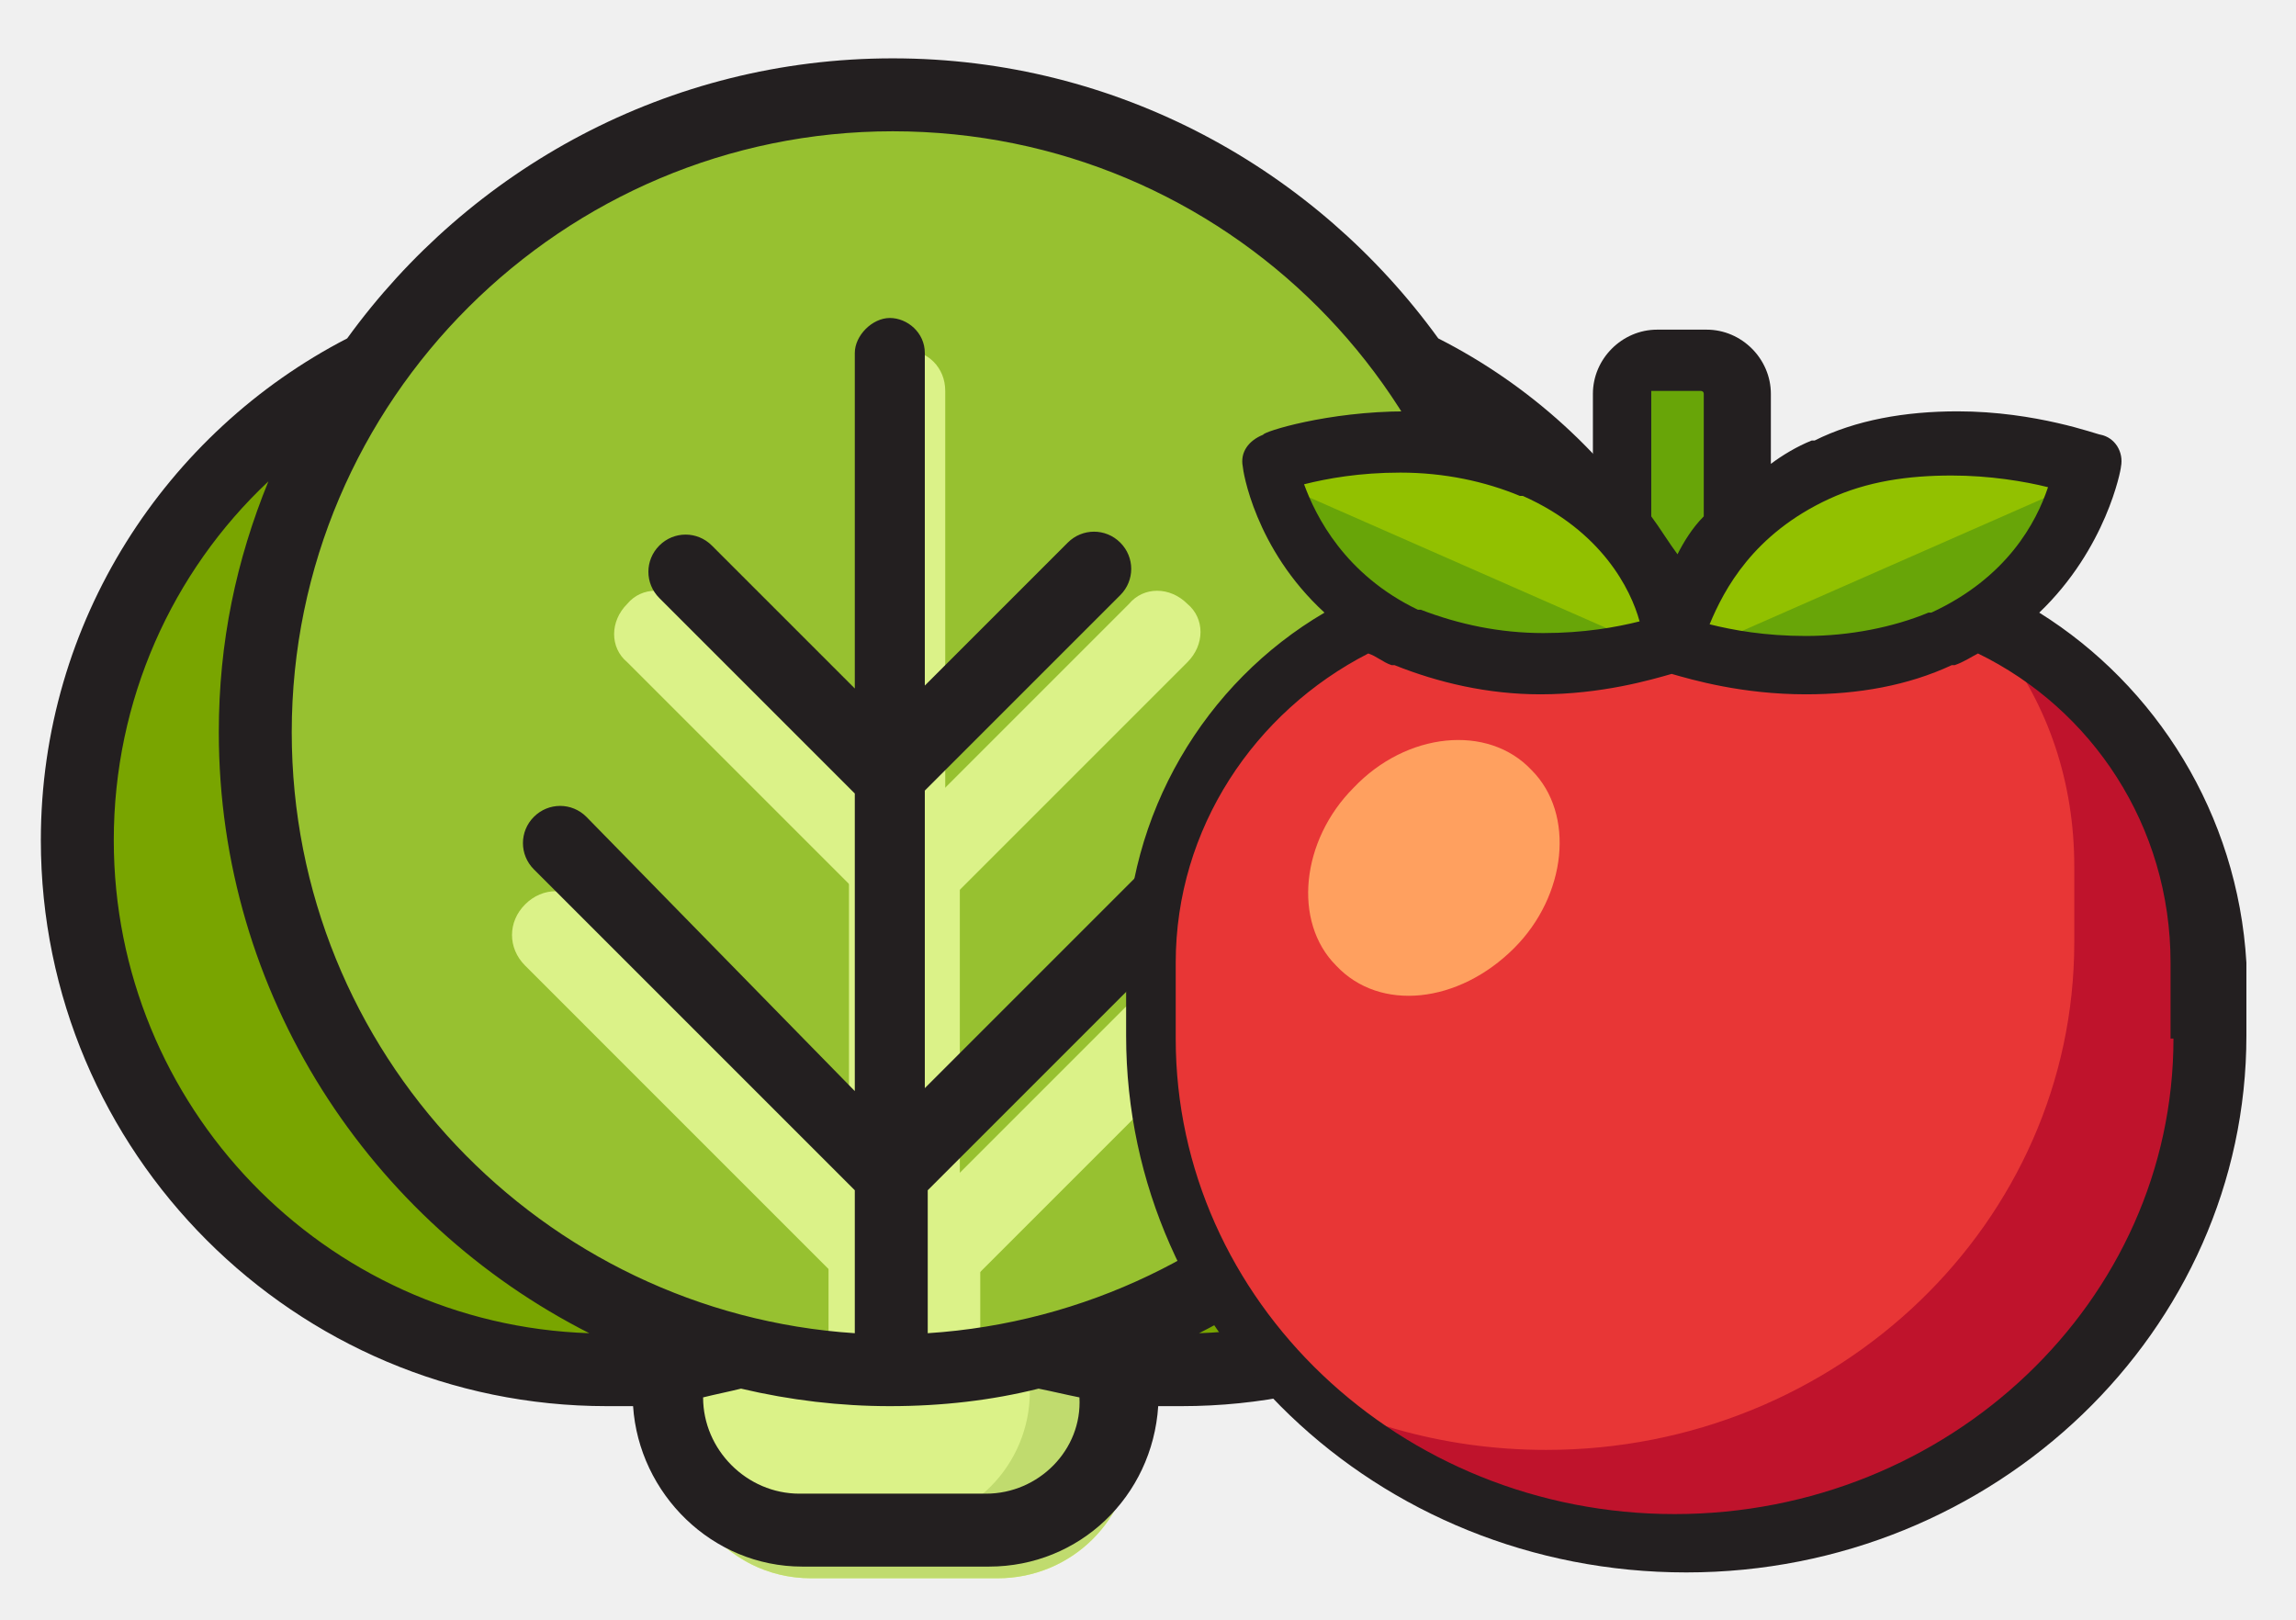
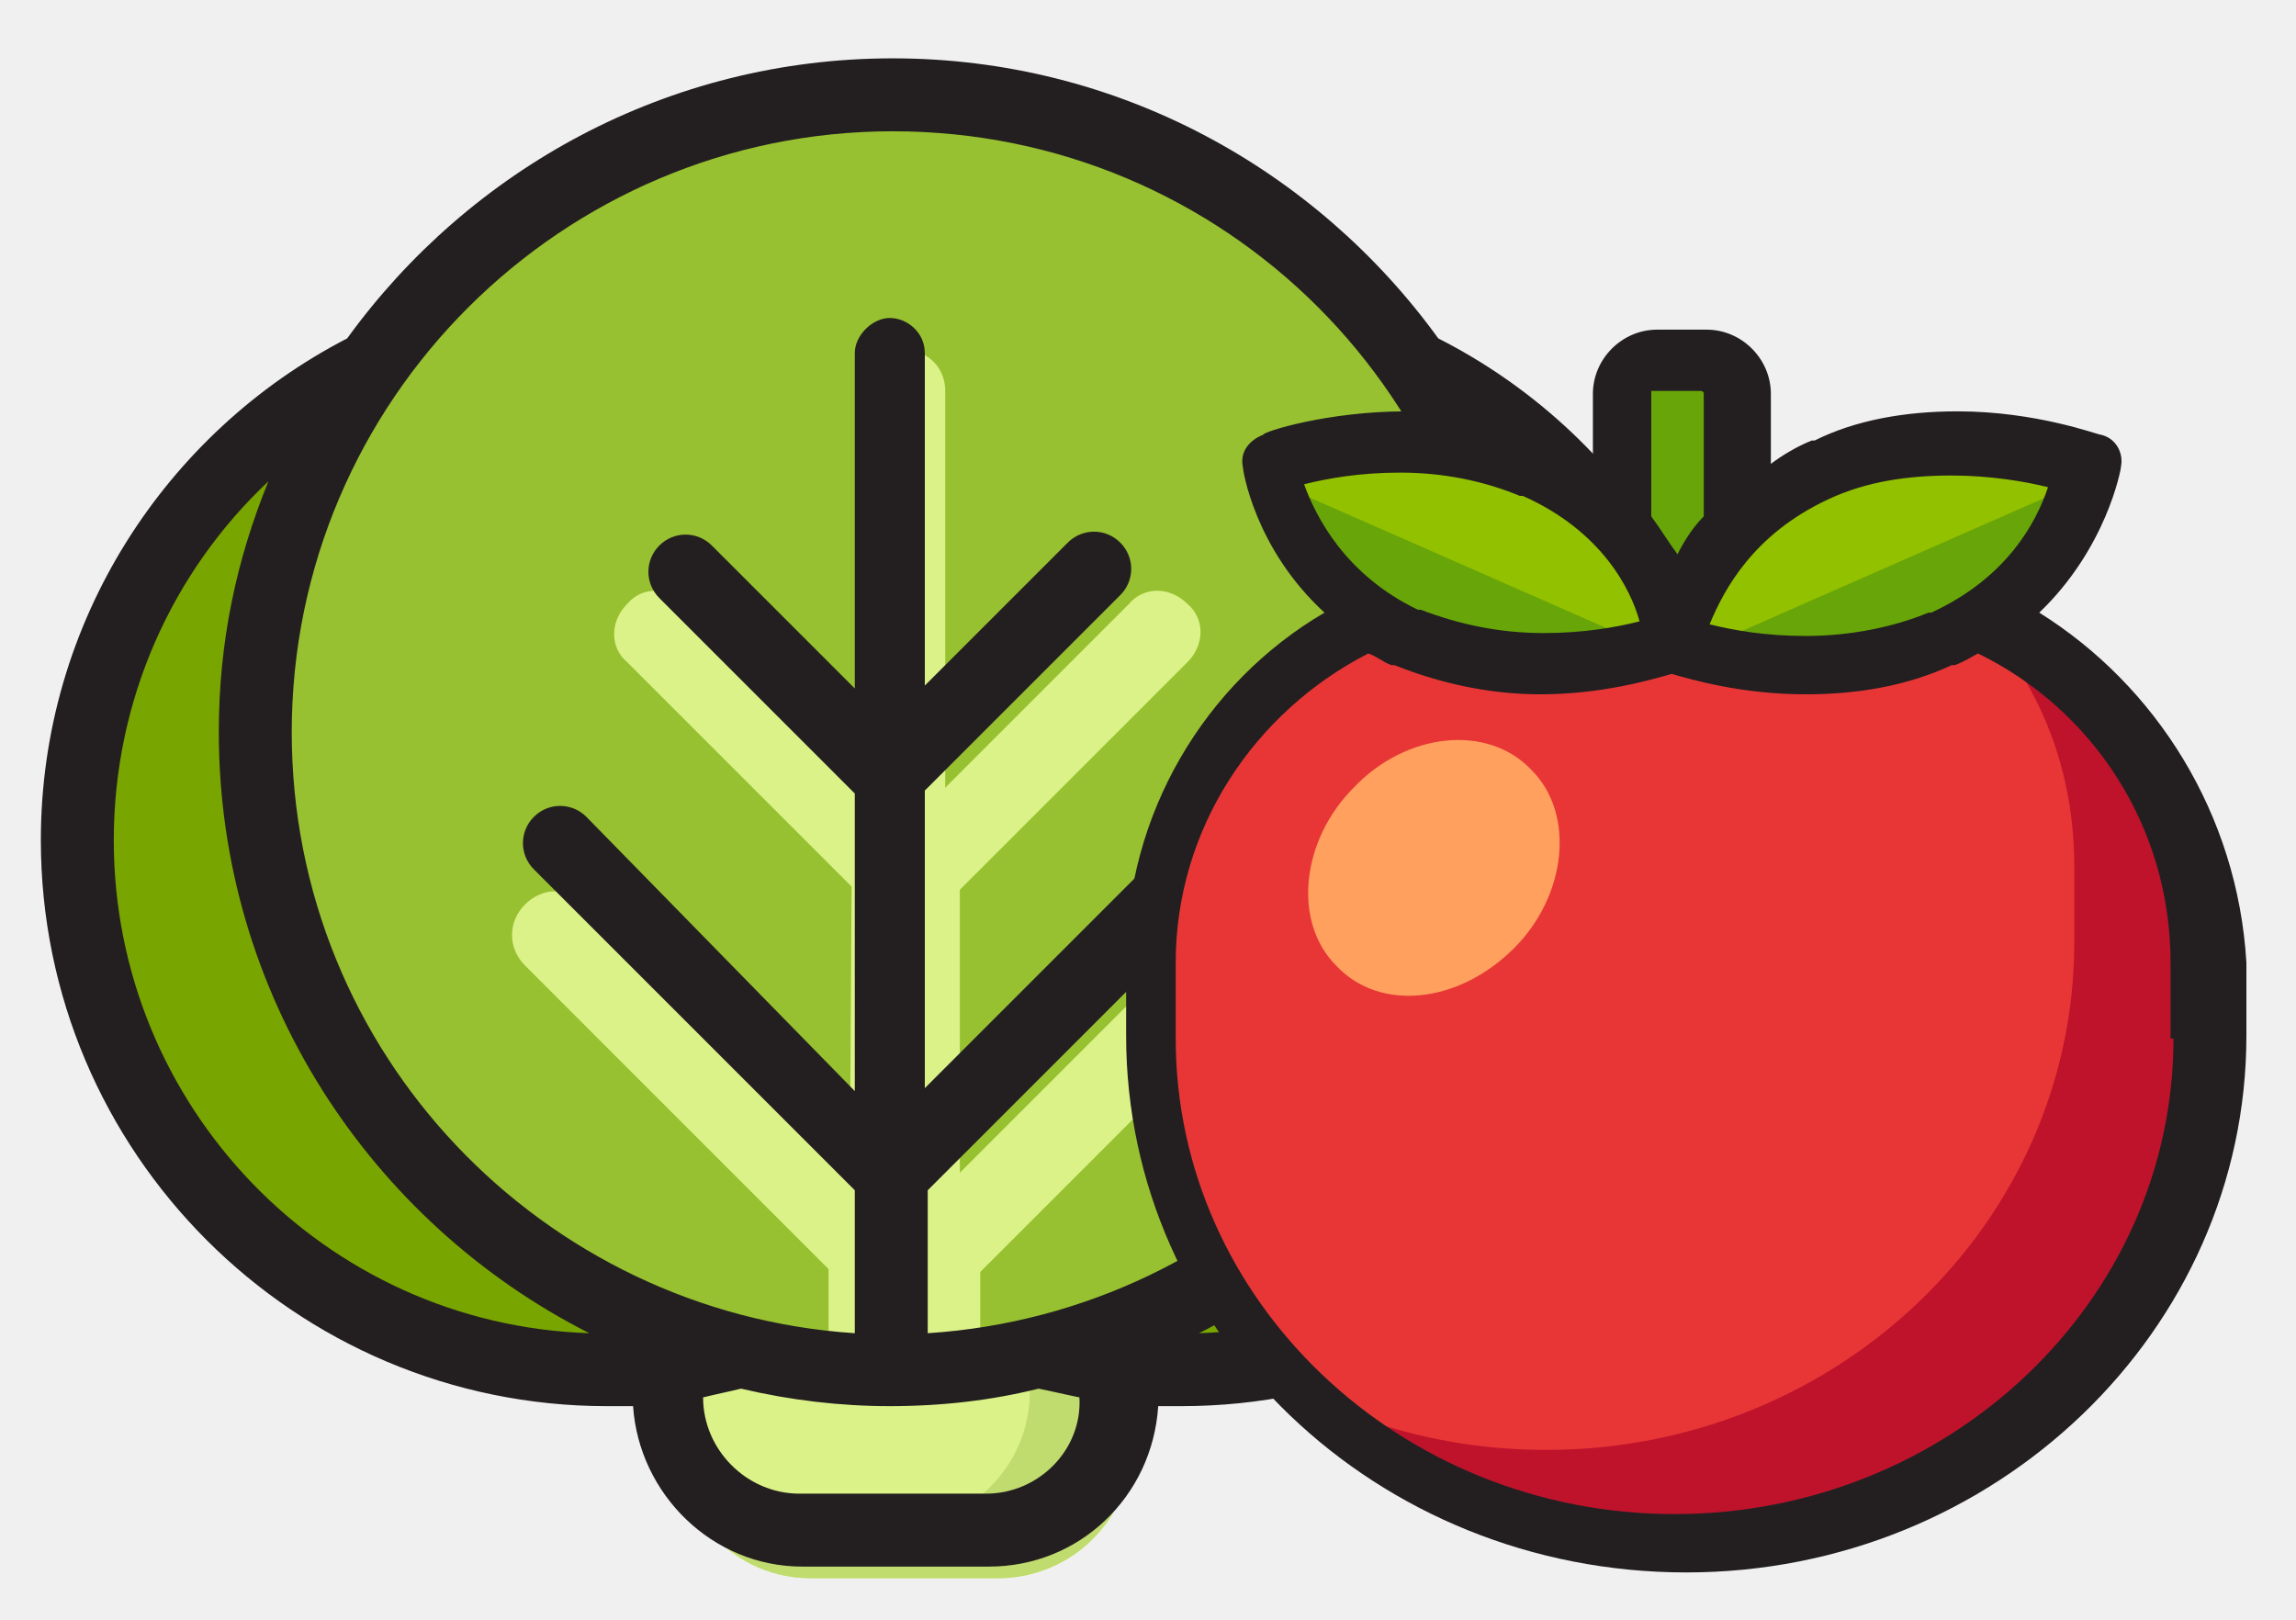
<svg xmlns="http://www.w3.org/2000/svg" version="1.1" id="Layer_1" x="0px" y="0px" viewBox="0 0 78.7 55.5" style="enable-background:new 0 0 78.7 55.5;" xml:space="preserve">
  <style type="text/css">
	.st0{fill:#FFFFFF;}
	.st1{fill:#67A7BC;}
	.st2{fill:#7A9C4E;}
	.st3{fill:#73B05A;}
	.st4{fill:#FDC24E;}
	.st5{fill:#EF4E4C;}
	.st6{fill:#DBF288;}
	.st7{fill:#C0DB6E;}
	.st8{fill:#79A500;}
	.st9{fill:#97C130;}
	.st10{fill:#231F20;}
	.st11{fill:#E83636;}
	.st12{fill:#BF132C;}
	.st13{fill:#FFA05F;}
	.st14{fill:#68A508;}
	.st15{fill:#92C100;}
</style>
  <g>
    <g>
      <path class="st0" d="M3296.8,2873.7c0-41.2-33.4-74.6-74.6-74.6c-41.2,0-74.6,33.4-74.6,74.6c0,41.2,33.4,74.6,74.6,74.6    C3263.4,2948.3,3296.8,2914.9,3296.8,2873.7z" />
      <g>
        <path class="st1" d="M3254.9,2873.7c0-18.1-14.7-32.8-32.8-32.8s-32.8,14.7-32.8,32.8s14.7,32.8,32.8,32.8     S3254.9,2891.8,3254.9,2873.7z" />
      </g>
      <path class="st2" d="M3397.7,2479.9c-11.4-2-23,8.6-28.2,24.6c-10.4-13.2-24.9-19.2-34.9-13.4c-11.5,6.7-12.6,26.5-2.4,44.2    c14.3,24.7,49.3,37,49.3,37s28.7-23.5,33.6-51.6C3418.5,2500.5,3410.8,2482.2,3397.7,2479.9z" />
      <g>
        <path class="st3" d="M3502.9,2682.8l-14.7,97.6c-3.4,22.5-24.8,41-47.6,41h-138.8c-22.8,0-53-14.6-67.2-32.4l-84.2-106.1h352.5     V2682.8z" />
      </g>
      <path class="st4" d="M3375.2,2682.8L3375.2,2682.8c0-40.7-13.7-73.8-48.2-73.8c-9.6,0-17.2,1.7-23.4,4.7    c-5.7-6.3-13.7-9.9-24.8-9.9s-19.1,3.6-24.8,9.9c-6.2-3-13.8-4.7-23.4-4.7c-34.5,0-48.2,33-48.2,73.8l0,0H3375.2z" />
      <path class="st0" d="M3508.2,2587c-14.5-14.3-37.9-14-52.2,0.5c-2.8,2.9-4.9,6.5-6.6,9.7c-13.4,25.4-45.4,51.2-75.4,65.3    c0.8,6.4,1.3,13.2,1.3,20.3l0,0h112.3c14.4-18.7,25.8-39.6,30.5-60.8C3520.7,2609.9,3517.8,2596.4,3508.2,2587z" />
      <path class="st5" d="M3437.9,2611.7c-4.7-26.5-21.4-45.7-56.5-39.5c-27.1,4.8-38.7,20.1-40.4,39c19.3,6.2,29.6,25.9,33,51.3    c23.4-11,48.1-29.1,64.1-48.7C3438,2613.1,3438,2612.4,3437.9,2611.7z" />
    </g>
    <g>
      <path d="M3222.1,2832c-23,0-41.8,18.7-41.8,41.8c0,5,4,9,9,9s9-4,9-9c0-13.1,10.7-23.8,23.8-23.8s23.8,10.7,23.8,23.8    s-10.7,23.8-23.8,23.8c-5,0-9,4-9,9s4,9,9,9c23,0,41.8-18.7,41.8-41.7C3263.9,2850.7,3245.2,2832,3222.1,2832z" />
      <path d="M3719.4,2670.3h-46.8c-3.7,0-6.9,1.6-9.2,4.1c-68.9,6.1-121.5,79.4-141.9,107.7l-2.7,3.7c-9.4,12.9-16.6,20.2-34.7,23.8    c6.7-7.9,11.4-17.4,13-27.7l8.5-56.8c0.7-4.9-2.6-9.5-7.6-10.2c-4.9-0.7-9.5,2.6-10.2,7.6l-8.5,56.8    c-2.7,18.1-20.4,33.3-38.7,33.3h-138.8c-20.1,0-47.7-13.3-60.2-29l-72.6-91.5h348.3c5,0,9-4,9-9s-4-9-9-9h-12.5    c10.9-16.8,18.3-33.6,21.9-49.9c3.5-16.1-1.1-32.3-12.4-43.4c-2.1-2-4.3-3.9-6.7-5.4c4.5-15.5,1-32.5-9.8-45    c-3.3-3.7-8.9-4.2-12.7-0.9c-3.8,3.2-4.2,8.9-0.9,12.7c6.3,7.4,8.6,17.1,6.6,26.4c-2.8-0.5-5.7-0.8-8.6-0.8c-0.2,0-0.3,0-0.5,0    c-12.2,0.1-23.7,5-32.3,13.8c-3.7,3.7-6.2,8.1-8.1,11.6c-7.5-16.9-20.8-27.2-38.5-29.9c8.6-10.3,18-24.7,20.8-40.7    c4.5-25.4-6.3-47.9-24.6-51.1c-12.2-2.1-24.4,5.1-32.5,18.1c-7.4-5.8-15.7-9.3-23.7-9.3c-4.7,0-9.1,1.1-13,3.4    c-16.1,9.3-18.6,34.1-5.7,56.4c8.2,14.1,21.9,24.4,33.5,31.2c-12.2,6.6-20.5,16.6-24,29.6c-2.2-0.3-4.4-0.4-6.7-0.4    c-8,0-15.2,1.1-21.5,3.2c-4.6-3.6-10.2-6.2-17.1-7.5c2.4-8.7,8.6-16.1,17.2-19.8c4.6-2,6.7-7.3,4.7-11.8c-2-4.6-7.2-6.7-11.8-4.7    c-15.2,6.5-25.7,20.2-28.5,36.1c-7.2,1.2-13.1,3.9-17.9,7.7c-6.3-2.1-13.5-3.2-21.5-3.2c-33.7,0-54.5,27.4-56.9,73.8H3136    c-5,0-9,4-9,9s4,9,9,9h10.2l78.1,98.4c-0.7,0-1.4-0.1-2.1-0.1c-46.1,0-83.6,37.5-83.6,83.6s37.5,83.6,83.6,83.6    s83.6-37.5,83.6-83.6c0-16.2-4.7-31.2-12.7-44c3,0.4,5.9,0.6,8.8,0.6h138.8c12,0,22.2-0.3,31-1.1l-9.4,66.7    c-3.4,24-12,40-23.1,42.8c-10.9,2.8-25.2-6.4-39.3-25.1l-42.8-56.9c-3-4-8.6-4.8-12.6-1.8s-4.8,8.6-1.8,12.6l42.8,56.9    c16.1,21.4,33.5,32.8,49.6,32.8c2.9,0,5.7-0.4,8.4-1.1c18.8-4.8,31.8-25.3,36.4-57.7l10.2-71.9c19.5-4.4,30.8-13.4,43.1-30.3    l2.7-3.7c17.1-23.8,67.8-94.2,128.3-100.2c2.2,1.9,5.1,3.1,8.2,3.1h46.8c7,0,12.6-5.6,12.6-12.6    C3731.9,2675.9,3726.3,2670.3,3719.4,2670.3z M3384,2673.9c-0.1-2.1-0.3-4-0.5-6c24.9-12.8,53.5-34.7,69.3-59    c13.5,7.7,15.9,17.4,15.9,17.7c0.6,3,2.6,5.4,5.3,6.6c1.1,0.5,2.3,0.7,3.5,0.7c1.7,0,3.5-0.5,5-1.5c0.1-0.1,9-5.5,23.7-1.9    c-4.7,14.1-12.6,28.8-23.3,43.4H3384z M3482.1,2585.5c0.1,0,0.2,0,0.3,0c7.3,0,14.3,2.8,19.5,8c5.2,5.1,8,12,8.1,19.4    c-11.6-2.7-21.1-1.5-27.6,0.4c-3.3-5.8-9.4-13.3-19.9-19.5C3467.7,2588.5,3474.7,2585.5,3482.1,2585.5z M3396.1,2488.8    c7,1.2,12.8,14.5,10,30.3c-1.9,10.8-8,21-14.2,29c-0.4-12.9-2.7-28.5-10.2-41.5c-0.7-1.2-1.5-2.3-2.2-3.4    C3383.6,2493.9,3390.4,2487.8,3396.1,2488.8z M3339.9,2530.7c-8-13.9-7.1-28.3-0.9-31.9c1.2-0.7,2.5-1,4-1    c6.2,0,16.1,5.6,23.1,17.7c7.8,13.6,8.3,31.9,7.6,43.6C3363.3,2553.9,3347.8,2544.4,3339.9,2530.7z M3382.9,2581.1    c25.2-4.5,40.5,5.8,45.5,30.1c-12.2,13.9-29.5,27.6-47.9,37.9c-5.1-20.9-15.2-35.9-29.6-43.4    C3354.5,2592.4,3365,2584.3,3382.9,2581.1z M3366,2673.9h-39.3c-0.2-17.7-1.4-39-9.1-55c2.9-0.5,6-0.8,9.5-0.8    C3357.2,2618.1,3364.7,2649.8,3366,2673.9z M3278.9,2612.8c21,0,28.9,15.6,29.8,61h-59.6C3250,2628.5,3257.9,2612.8,3278.9,2612.8    z M3230.7,2618.1c3.4,0,6.5,0.3,9.4,0.7c-7.7,16.1-8.9,37.4-9.1,55h-39.3C3193.1,2649.8,3200.6,2618.1,3230.7,2618.1z     M3222.1,2939.4c-36.2,0-65.6-29.4-65.6-65.6c0-36.2,29.4-65.6,65.6-65.6c36.2,0,65.6,29.4,65.6,65.6    C3287.8,2909.9,3258.3,2939.4,3222.1,2939.4z" />
    </g>
  </g>
  <g>
    <g>
      <g>
        <path class="st4" d="M2572.3,2712c0,55.5-45,100.4-100.4,100.4s-100.4-45-100.4-100.4c0-55.5,45-100.4,100.4-100.4     S2572.3,2656.6,2572.3,2712z" />
      </g>
      <g>
        <path class="st0" d="M2531.3,2712c0,25.7-8.6,46.6-19.2,46.6c-10.6,0-19.3-20.9-19.3-46.6c0-25.7,8.6-46.6,19.3-46.6     C2522.7,2665.5,2531.3,2686.3,2531.3,2712z" />
      </g>
      <g>
        <path class="st3" d="M2472.6,2813.8c77.2-33.3,162.1-52,251.3-52.6l0,0c-22.9,118.3-127,207.6-252,207.6h-0.3     c-125,0-229.1-89.3-252-207.6c25.4,0,50.4,1.6,75,4.5L2472.6,2813.8z" />
      </g>
      <g>
        <g>
          <polygon class="st0" points="2463.7,2810 2463.7,2744.3 2412.8,2685.4 2346.3,2685.4 2294.6,2740.8 2294.6,2799.1 2362,2810.8           " />
        </g>
      </g>
    </g>
    <g>
      <path d="M2728.6,2703.1H2617c-5,0-9,4-9,9s4,9,9,9h111.6c5,0,9-4,9-9S2733.5,2703.1,2728.6,2703.1z" />
      <path d="M2270.5,2721c5,0,9-4,9-9s-4-9-9-9h-55.3c-5,0-9,4-9,9s4,9,9,9H2270.5z" />
      <path d="M2599.8,2665.5c1.3,3.7,4.8,5.9,8.4,5.9c1,0,2.1-0.2,3.1-0.5l104.8-38.1c4.7-1.7,7.1-6.9,5.4-11.5    c-1.7-4.7-6.8-7-11.5-5.4l-104.8,38.1C2600.5,2655.7,2598.1,2660.8,2599.8,2665.5z" />
-       <path d="M2576.2,2624.6c1.8,2.1,4.3,3.2,6.9,3.2c2,0,4.1-0.7,5.8-2.1l85.5-71.7c3.8-3.2,4.3-8.9,1.1-12.7    c-3.2-3.8-8.9-4.3-12.7-1.1l-85.5,71.7C2573.5,2615.1,2573,2620.8,2576.2,2624.6z" />
-       <path d="M2540,2594.2c1.4,0.8,3,1.2,4.5,1.2c3.1,0,6.1-1.6,7.8-4.5l55.8-96.6c2.5-4.3,1-9.8-3.3-12.3c-4.3-2.5-9.8-1-12.3,3.3    l-55.8,96.6C2534.2,2586.2,2535.7,2591.7,2540,2594.2z" />
+       <path d="M2576.2,2624.6c1.8,2.1,4.3,3.2,6.9,3.2c2,0,4.1-0.7,5.8-2.1l85.5-71.7c3.8-3.2,4.3-8.9,1.1-12.7s-8.9-4.3-12.7-1.1    l-85.5,71.7C2573.5,2615.1,2573,2620.8,2576.2,2624.6z" />
+       <path d="M2540,2594.2c1.4,0.8,3,1.2,4.5,1.2c3.1,0,6.1-1.6,7.8-4.5l55.8-96.6c2.5-4.3,1-9.8-3.3-12.3s-9.8-1-12.3,3.3l-55.8,96.6    C2534.2,2586.2,2535.7,2591.7,2540,2594.2z" />
      <path d="M2495.6,2578c0.5,0.1,1.1,0.1,1.6,0.1c4.3,0,8.1-3.1,8.8-7.4l19.4-109.9c0.9-4.9-2.4-9.5-7.3-10.4    c-4.9-0.8-9.5,2.4-10.4,7.3l-19.4,109.9C2487.4,2572.5,2490.7,2577.1,2495.6,2578z" />
      <path d="M2446.7,2578.1c0.5,0,1,0,1.6-0.1c4.9-0.9,8.2-5.5,7.3-10.4l-19.4-109.9c-0.9-4.9-5.6-8.1-10.4-7.3    c-4.9,0.9-8.2,5.5-7.3,10.4l19.4,109.9C2438.6,2575.1,2442.4,2578.1,2446.7,2578.1z" />
-       <path d="M2391.6,2590.9c1.7,2.9,4.7,4.5,7.8,4.5c1.5,0,3.1-0.4,4.5-1.2c4.3-2.5,5.8-8,3.3-12.3l-55.8-96.6    c-2.5-4.3-8-5.8-12.3-3.3c-4.3,2.5-5.8,8-3.3,12.3L2391.6,2590.9z" />
-       <path d="M2355,2625.7c1.7,1.4,3.7,2.1,5.8,2.1c2.6,0,5.1-1.1,6.9-3.2c3.2-3.8,2.7-9.5-1.1-12.7l-85.5-71.7    c-3.8-3.2-9.5-2.7-12.7,1.1c-3.2,3.8-2.7,9.5,1.1,12.7L2355,2625.7z" />
+       <path d="M2391.6,2590.9c1.7,2.9,4.7,4.5,7.8,4.5c1.5,0,3.1-0.4,4.5-1.2c4.3-2.5,5.8-8,3.3-12.3l-55.8-96.6    c-2.5-4.3-8-5.8-12.3-3.3s-5.8,8-3.3,12.3L2391.6,2590.9z" />
+       <path d="M2355,2625.7c1.7,1.4,3.7,2.1,5.8,2.1c2.6,0,5.1-1.1,6.9-3.2c3.2-3.8,2.7-9.5-1.1-12.7l-85.5-71.7    c-3.8-3.2-9.5-2.7-12.7,1.1s-2.7,9.5,1.1,12.7L2355,2625.7z" />
      <path d="M2227.7,2632.7l91.9,33.4c1,0.4,2.1,0.5,3.1,0.5c3.7,0,7.1-2.3,8.4-5.9c1.7-4.7-0.7-9.8-5.4-11.5l-91.9-33.4    c-4.7-1.7-9.8,0.7-11.5,5.4S2223,2631,2227.7,2632.7z" />
      <path d="M2391.4,2651.3c3.7,3.3,9.4,3.1,12.7-0.6c17.3-19.1,42-30.1,67.8-30.1c50.4,0,91.4,41,91.4,91.5c0,8.4-1.1,16.7-3.4,24.7    c-1.3,4.8,1.5,9.7,6.2,11.1c0.8,0.2,1.6,0.3,2.4,0.3c3.9,0,7.5-2.6,8.6-6.6c2.7-9.6,4-19.5,4-29.6c0-60.3-49.1-109.4-109.4-109.4    c-30.8,0-60.4,13.1-81.1,36C2387.4,2642.3,2387.7,2648,2391.4,2651.3z" />
-       <path d="M2723.9,2752.2C2723.9,2752.2,2723.9,2752.2,2723.9,2752.2c-69.8,0.5-137.8,11.9-202.9,33.7v-20.5    c12.7-7.4,19.2-30.3,19.2-53.1c0-27.6-9.7-55.5-28.2-55.5c-18.5,0-28.2,27.9-28.2,55.5c0,22.7,6.6,45.7,19.3,53.1v26.7    c-10.2,3.7-20.3,7.7-30.3,12l0,0v-59.8c0-2.2-0.8-4.2-2.2-5.9l-50.9-58.8c-0.1-0.2-0.3-0.3-0.5-0.5l0,0c-0.1-0.1-0.1-0.1-0.2-0.2    v0l0,0h0l0,0c-1.6-1.5-3.7-2.4-6.1-2.4h0h0h0c0,0,0,0,0,0h0h-66.5c-2.5,0-4.9,1-6.6,2.9l-51.7,55.4c-1.6,1.7-2.4,3.9-2.4,6.1v14.9    c-21.8-2.2-43.9-3.5-65.9-3.5h0c-2.7,0-5.2,1.2-6.9,3.3c-1.7,2.1-2.4,4.8-1.9,7.4c24.1,124.5,133.8,214.9,261.1,214.9    c127,0,236.7-90.3,260.8-214.8c0.5-2.6-0.2-5.4-1.9-7.5C2729.1,2753.4,2726.6,2752.2,2723.9,2752.2z M2511.8,2674.7    c2.9,0.9,10.5,13.9,10.5,37.6c0,23.2-7.3,36.1-10.3,37.5c-3-1.4-10.3-14.3-10.3-37.5C2501.7,2688.6,2509.3,2675.6,2511.8,2674.7z     M2412.8,2699.2l41.9,48.5v62.4c0,3.6,2.2,6.9,5.5,8.3c56.6,23.6,109.2,55.4,156.7,94.4c-18.7,13.5-39.2,24.4-61.2,32.3    c-53.3-57.9-115.4-104.9-184.9-139.6v-57.8L2412.8,2699.2z M2303.6,2750.3l49.4,2.5v47.4l-49.4-8.6V2750.3z M2350.2,2694.4h42.9    l-35.1,40.7l-43.7-2.2L2350.2,2694.4z M2249.5,2821.7c64.4,34.3,121.4,78.7,170,132.5C2345.6,2938.3,2282.8,2889.1,2249.5,2821.7z     M2471.6,2959.7c-8.2,0-16.3-0.4-24.4-1.2c-57.7-68.3-127.9-123-208.7-162.6c-3-8.3-5.6-16.9-7.7-25.6c18.3,0.4,36.7,1.6,54.8,3.6    v25.3c0,4.4,3.1,8.1,7.4,8.9l66,11.5c66.5,32.7,126.2,77,177.7,131.6C2515.9,2956.7,2494.1,2959.7,2471.6,2959.7z M2631.5,2901.4    c-41.7-34.7-87.3-64-136.1-87.1c26.4-10.4,53.3-18.9,80.7-25.6c-5.3,9.5-10.4,19.1-15.1,28.8c-2.2,4.5-0.4,9.8,4.1,12    c1.3,0.6,2.6,0.9,4,0.9c3.3,0,6.5-1.8,8.1-5c7-14.3,14.7-28.4,22.7-42.1c16.6-3.4,33.3-6.2,50.2-8.3c-15,25.6-28.3,52.2-39.6,79.3    c-1.9,4.6,0.3,9.8,4.8,11.7c1.1,0.5,2.3,0.7,3.4,0.7c3.5,0,6.9-2.1,8.3-5.5c12.6-30.4,27.9-60.1,45.2-88.4    c13.4-1.2,26.9-2.1,40.5-2.4C2700.1,2822.8,2670.9,2868.2,2631.5,2901.4z" />
+       <path d="M2723.9,2752.2L2723.9,2752.2c-69.8,0.5-137.8,11.9-202.9,33.7v-20.5c12.7-7.4,19.2-30.3,19.2-53.1    c0-27.6-9.7-55.5-28.2-55.5s-28.2,27.9-28.2,55.5c0,22.7,6.6,45.7,19.3,53.1v26.7c-10.2,3.7-20.3,7.7-30.3,12l0,0v-59.8    c0-2.2-0.8-4.2-2.2-5.9l-50.9-58.8c-0.1-0.2-0.3-0.3-0.5-0.5l0,0c-0.1-0.1-0.1-0.1-0.2-0.2l0,0l0,0l0,0l0,0    c-1.6-1.5-3.7-2.4-6.1-2.4l0,0l0,0l0,0l0,0l0,0h-66.5c-2.5,0-4.9,1-6.6,2.9l-51.7,55.4c-1.6,1.7-2.4,3.9-2.4,6.1v14.9    c-21.8-2.2-43.9-3.5-65.9-3.5l0,0c-2.7,0-5.2,1.2-6.9,3.3s-2.4,4.8-1.9,7.4c24.1,124.5,133.8,214.9,261.1,214.9    c127,0,236.7-90.3,260.8-214.8c0.5-2.6-0.2-5.4-1.9-7.5C2729.1,2753.4,2726.6,2752.2,2723.9,2752.2z M2511.8,2674.7    c2.9,0.9,10.5,13.9,10.5,37.6c0,23.2-7.3,36.1-10.3,37.5c-3-1.4-10.3-14.3-10.3-37.5C2501.7,2688.6,2509.3,2675.6,2511.8,2674.7z     M2412.8,2699.2l41.9,48.5v62.4c0,3.6,2.2,6.9,5.5,8.3c56.6,23.6,109.2,55.4,156.7,94.4c-18.7,13.5-39.2,24.4-61.2,32.3    c-53.3-57.9-115.4-104.9-184.9-139.6v-57.8L2412.8,2699.2z M2303.6,2750.3l49.4,2.5v47.4l-49.4-8.6V2750.3z M2350.2,2694.4h42.9    l-35.1,40.7l-43.7-2.2L2350.2,2694.4z M2249.5,2821.7c64.4,34.3,121.4,78.7,170,132.5C2345.6,2938.3,2282.8,2889.1,2249.5,2821.7z     M2471.6,2959.7c-8.2,0-16.3-0.4-24.4-1.2c-57.7-68.3-127.9-123-208.7-162.6c-3-8.3-5.6-16.9-7.7-25.6c18.3,0.4,36.7,1.6,54.8,3.6    v25.3c0,4.4,3.1,8.1,7.4,8.9l66,11.5c66.5,32.7,126.2,77,177.7,131.6C2515.9,2956.7,2494.1,2959.7,2471.6,2959.7z M2631.5,2901.4    c-41.7-34.7-87.3-64-136.1-87.1c26.4-10.4,53.3-18.9,80.7-25.6c-5.3,9.5-10.4,19.1-15.1,28.8c-2.2,4.5-0.4,9.8,4.1,12    c1.3,0.6,2.6,0.9,4,0.9c3.3,0,6.5-1.8,8.1-5c7-14.3,14.7-28.4,22.7-42.1c16.6-3.4,33.3-6.2,50.2-8.3c-15,25.6-28.3,52.2-39.6,79.3    c-1.9,4.6,0.3,9.8,4.8,11.7c1.1,0.5,2.3,0.7,3.4,0.7c3.5,0,6.9-2.1,8.3-5.5c12.6-30.4,27.9-60.1,45.2-88.4    c13.4-1.2,26.9-2.1,40.5-2.4C2700.1,2822.8,2670.9,2868.2,2631.5,2901.4z" />
      <path d="M2412.8,2808.5c5,0,9-4,9-9V2777c0-5-4-9-9-9s-9,4-9,9v22.6C2403.8,2804.5,2407.8,2808.5,2412.8,2808.5z" />
    </g>
  </g>
  <g>
    <g>
      <path class="st6" d="M38.8,49.5c0,2.5-2,4.6-4.6,4.6h-6.4c-2.5,0-4.6-2-4.6-4.6V48c0-2.5,2-4.6,4.6-4.6h6.4c2.5,0,4.6,2,4.6,4.6    V49.5z" />
-       <path class="st7" d="M34.3,43.4c0.6,0.8,1,1.7,1,2.8v1.5c0,2.5-2,4.6-4.6,4.6h-6.4c0,0-0.1,0-0.1,0c0.8,1.1,2.1,1.8,3.6,1.8h6.4    c2.5,0,4.6-2,4.6-4.6V48C38.8,45.5,36.8,43.5,34.3,43.4z" />
+       <path class="st7" d="M34.3,43.4c0.6,0.8,1,1.7,1,2.8v1.5c0,2.5-2,4.6-4.6,4.6h-6.4h-0.1c0.8,1.1,2.1,1.8,3.6,1.8h6.4    c2.5,0,4.6-2,4.6-4.6V48C38.8,45.5,36.8,43.5,34.3,43.4z" />
      <g>
-         <path class="st8" d="M59,29.8c0,10-8.1,18.1-18.1,18.1c-10,0-18.1-8.1-18.1-18.1c0-10,8.1-18.1,18.1-18.1     C50.9,11.6,59,19.8,59,29.8z" />
-         <path class="st8" d="M39.3,29.8c0,10-8.1,18.1-18.1,18.1C11.1,47.9,3,39.8,3,29.8c0-10,8.1-18.1,18.1-18.1     C31.2,11.6,39.3,19.8,39.3,29.8z" />
-         <path class="st9" d="M52.9,26.1c0,12.1-9.8,21.9-21.9,21.9c-12.1,0-21.9-9.8-21.9-21.9C9.1,14,18.9,4.2,31,4.2     C43.1,4.2,52.9,14,52.9,26.1z" />
+         <path class="st8" d="M59,29.8c0,10-8.1,18.1-18.1,18.1s-18.1-8.1-18.1-18.1s8.1-18.1,18.1-18.1C50.9,11.6,59,19.8,59,29.8z" />
+         <path class="st8" d="M39.3,29.8c0,10-8.1,18.1-18.1,18.1C11.1,47.9,3,39.8,3,29.8s8.1-18.1,18.1-18.1     C31.2,11.6,39.3,19.8,39.3,29.8z" />
+         <path class="st9" d="M52.9,26.1C52.9,38.2,43.1,48,31,48S9.1,38.2,9.1,26.1C9.1,14,18.9,4.2,31,4.2S52.9,14,52.9,26.1z" />
      </g>
-       <path class="st6" d="M29.2,28.7c0-1,3.7-1,3.7,0v16.6c0,1-0.8,1.9-1.9,1.9h0c-1,0-1.9-0.8-1.9-1.9V28.7z" />
+       <path class="st6" d="M29.2,28.7c0-1,3.7-1,3.7,0v16.6c0,1-0.8,1.9-1.9,1.9l0,0c-1,0-1.9-0.8-1.9-1.9L29.2,28.7L29.2,28.7z" />
      <g>
        <path class="st6" d="M44.2,31L44.2,31c-0.6-0.6-1.5-0.6-2.1,0l-10,10c0,1.3,0,2.7,0.1,4l12-12C44.8,32.5,44.8,31.6,44.2,31z" />
        <path class="st6" d="M31.9,31.5l8.8-8.8c0.6-0.6,0.6-1.5,0-2l0,0c-0.6-0.6-1.5-0.6-2,0l-7.6,7.6l-7.6-7.6c-0.6-0.6-1.5-0.6-2,0     l0,0c-0.6,0.6-0.6,1.5,0,2l8.8,8.8c0.1,0.4,0.2,0.9,0.2,1.3l0.5-0.5l0.5,0.5C31.7,32.4,31.8,31.9,31.9,31.5z" />
        <path class="st6" d="M18,31L18,31c-0.6,0.6-0.6,1.5,0,2.1l12,12c0-1.3,0.1-2.7,0.1-4L20,31C19.5,30.4,18.6,30.4,18,31z" />
      </g>
-       <path class="st6" d="M31,12L31,12c-0.8,0-1.5,0.6-1.5,1.4l0,14.2c1,0.9,1.9,1.9,2.9,2.8v-17C32.4,12.6,31.8,12,31,12z" />
-       <path class="st6" d="M28.4,42.5c0-0.4,5.2-0.4,5.2,0v5.2c0,0.4-1.2,0.8-2.6,0.8h0c-1.4,0-2.6-0.3-2.6-0.8V42.5z" />
+       <path class="st6" d="M31,12L31,12c-0.8,0-1.5,0.6-1.5,1.4v14.2c1,0.9,1.9,1.9,2.9,2.8v-17C32.4,12.6,31.8,12,31,12z" />
+       <path class="st6" d="M28.4,42.5c0-0.4,5.2-0.4,5.2,0v5.2c0,0.4-1.2,0.8-2.6,0.8l0,0c-1.4,0-2.6-0.3-2.6-0.8    C28.4,47.7,28.4,42.5,28.4,42.5z" />
    </g>
-     <path class="st10" d="M49.3,11.6C45.1,5.8,38.3,2,30.6,2c-7.7,0-14.5,3.8-18.7,9.6C5.7,14.8,1.4,21.3,1.4,28.8   c0,10.7,8.7,19.4,19.4,19.4c0.3,0,0.6,0,0.9,0c0.2,3,2.7,5.5,5.8,5.5h6.4c3.1,0,5.6-2.4,5.8-5.5c0.3,0,0.6,0,0.8,0   c10.7,0,19.4-8.7,19.4-19.4C59.9,21.3,55.6,14.8,49.3,11.6z M30.6,4.5c11.4,0,20.6,9.2,20.6,20.6c0,10.9-8.6,19.9-19.4,20.6v-4.9   l11-11c0.5-0.5,0.5-1.3,0-1.8s-1.3-0.5-1.8,0l-9.3,9.3V27.1l6.7-6.7c0.5-0.5,0.5-1.3,0-1.8c-0.5-0.5-1.3-0.5-1.8,0l-4.9,4.9V12.1   c0-0.7-0.6-1.2-1.2-1.2s-1.2,0.6-1.2,1.2v11.5l-4.9-4.9c-0.5-0.5-1.3-0.5-1.8,0c-0.5,0.5-0.5,1.3,0,1.8l6.7,6.7v10.2L20.1,28   c-0.5-0.5-1.3-0.5-1.8,0s-0.5,1.3,0,1.8l11,11v4.9C18.6,45,10,36.1,10,25.1C10,13.7,19.3,4.5,30.6,4.5z M3.9,28.8   c0-4.8,2-9.2,5.3-12.3c-1.1,2.7-1.7,5.5-1.7,8.6c0,9,5.2,16.8,12.7,20.6C11.1,45.4,3.9,37.9,3.9,28.8z M33.8,51.2h-6.4   c-1.8,0-3.3-1.5-3.3-3.3c0.4-0.1,0.9-0.2,1.3-0.3c1.7,0.4,3.4,0.6,5.1,0.6c1.8,0,3.5-0.2,5.1-0.6c0.5,0.1,0.9,0.2,1.4,0.3   C37.1,49.7,35.6,51.2,33.8,51.2z M41.1,45.7c7.5-3.8,12.7-11.6,12.7-20.6c0-3-0.6-5.9-1.7-8.6c3.3,3.1,5.3,7.4,5.3,12.3   C57.4,37.9,50.1,45.4,41.1,45.7z" />
+     <path class="st10" d="M49.3,11.6C45.1,5.8,38.3,2,30.6,2s-14.5,3.8-18.7,9.6C5.7,14.8,1.4,21.3,1.4,28.8c0,10.7,8.7,19.4,19.4,19.4   c0.3,0,0.6,0,0.9,0c0.2,3,2.7,5.5,5.8,5.5h6.4c3.1,0,5.6-2.4,5.8-5.5c0.3,0,0.6,0,0.8,0c10.7,0,19.4-8.7,19.4-19.4   C59.9,21.3,55.6,14.8,49.3,11.6z M30.6,4.5c11.4,0,20.6,9.2,20.6,20.6c0,10.9-8.6,19.9-19.4,20.6v-4.9l11-11c0.5-0.5,0.5-1.3,0-1.8   s-1.3-0.5-1.8,0l-9.3,9.3V27.1l6.7-6.7c0.5-0.5,0.5-1.3,0-1.8s-1.3-0.5-1.8,0l-4.9,4.9V12.1c0-0.7-0.6-1.2-1.2-1.2   s-1.2,0.6-1.2,1.2v11.5l-4.9-4.9c-0.5-0.5-1.3-0.5-1.8,0s-0.5,1.3,0,1.8l6.7,6.7v10.2L20.1,28c-0.5-0.5-1.3-0.5-1.8,0   s-0.5,1.3,0,1.8l11,11v4.9C18.6,45,10,36.1,10,25.1C10,13.7,19.3,4.5,30.6,4.5z M3.9,28.8c0-4.8,2-9.2,5.3-12.3   c-1.1,2.7-1.7,5.5-1.7,8.6c0,9,5.2,16.8,12.7,20.6C11.1,45.4,3.9,37.9,3.9,28.8z M33.8,51.2h-6.4c-1.8,0-3.3-1.5-3.3-3.3   c0.4-0.1,0.9-0.2,1.3-0.3c1.7,0.4,3.4,0.6,5.1,0.6c1.8,0,3.5-0.2,5.1-0.6c0.5,0.1,0.9,0.2,1.4,0.3C37.1,49.7,35.6,51.2,33.8,51.2z    M41.1,45.7c7.5-3.8,12.7-11.6,12.7-20.6c0-3-0.6-5.9-1.7-8.6c3.3,3.1,5.3,7.4,5.3,12.3C57.4,37.9,50.1,45.4,41.1,45.7z" />
  </g>
  <g>
    <g>
-       <path class="st11" d="M62.8,20.7H52.2c-7.1,0-12.8,5.7-12.8,12.8v2.6c0,9.6,8.1,17.4,18.1,17.4c10,0,18.1-7.8,18.1-17.4v-2.6    C75.6,26.4,69.9,20.7,62.8,20.7z" />
+       <path class="st11" d="M62.8,20.7H52.2c-7.1,0-12.8,5.7-12.8,12.8v2.6c0,9.6,8.1,17.4,18.1,17.4s18.1-7.8,18.1-17.4v-2.6    C75.6,26.4,69.9,20.7,62.8,20.7z" />
      <path class="st12" d="M68.6,22.1c1.6,2.1,2.5,4.7,2.5,7.6v2.6c0,9.6-8.1,17.4-18.1,17.4c-3.6,0-6.9-1-9.7-2.7    c3.3,4,8.4,6.5,14.2,6.5c10,0,18.1-7.8,18.1-17.4v-2.6C75.6,28.5,72.8,24.2,68.6,22.1z" />
      <path class="st13" d="M52.5,26.4c1.5,1.5,1.2,4.3-0.6,6.1c-1.9,1.9-4.6,2.2-6.1,0.6c-1.5-1.5-1.2-4.3,0.6-6.1    C48.2,25.1,51,24.8,52.5,26.4z" />
      <g>
        <path class="st14" d="M59.5,21.4c0,0.6-0.5,1.1-1.1,1.1h-1.7c-0.6,0-1.1-0.5-1.1-1.1v-7.5c0-0.6,0.5-1.1,1.1-1.1h1.7     c0.6,0,1.1,0.5,1.1,1.1V21.4z" />
        <g>
-           <path class="st14" d="M52.6,16.6C52.6,16.6,52.6,16.6,52.6,16.6c4.6,2,4.9,6,4.9,6s-4.7,1.8-9.2-0.2c0,0,0,0,0,0c0,0,0,0,0,0      c-4.3-1.9-4.9-6-4.9-6S48.2,14.7,52.6,16.6C52.6,16.6,52.6,16.6,52.6,16.6z" />
-           <path class="st15" d="M52.6,16.6C52.6,16.6,52.6,16.6,52.6,16.6c4.6,2,4.9,6,4.9,6l-14.1-6.2C43.4,16.4,48.2,14.7,52.6,16.6      C52.6,16.6,52.6,16.6,52.6,16.6z" />
+           <path class="st14" d="M52.6,16.6L52.6,16.6c4.6,2,4.9,6,4.9,6s-4.7,1.8-9.2-0.2l0,0l0,0c-4.3-1.9-4.9-6-4.9-6      S48.2,14.7,52.6,16.6L52.6,16.6z" />
+           <path class="st15" d="M52.6,16.6L52.6,16.6c4.6,2,4.9,6,4.9,6l-14.1-6.2C43.4,16.4,48.2,14.7,52.6,16.6L52.6,16.6z" />
        </g>
        <g>
-           <path class="st14" d="M62.4,16.6C62.4,16.6,62.4,16.6,62.4,16.6c-4.6,2-4.9,6-4.9,6s4.7,1.8,9.2-0.2c0,0,0,0,0,0c0,0,0,0,0,0      c4.3-1.9,4.9-6,4.9-6S66.7,14.7,62.4,16.6C62.4,16.6,62.4,16.6,62.4,16.6z" />
-           <path class="st15" d="M62.4,16.6C62.4,16.6,62.4,16.6,62.4,16.6c-4.6,2-4.9,6-4.9,6l14.1-6.2C71.6,16.4,66.7,14.7,62.4,16.6      C62.4,16.6,62.4,16.6,62.4,16.6z" />
+           <path class="st14" d="M62.4,16.6L62.4,16.6c-4.6,2-4.9,6-4.9,6s4.7,1.8,9.2-0.2l0,0l0,0c4.3-1.9,4.9-6,4.9-6      S66.7,14.7,62.4,16.6L62.4,16.6z" />
+           <path class="st15" d="M62.4,16.6L62.4,16.6c-4.6,2-4.9,6-4.9,6l14.1-6.2C71.6,16.4,66.7,14.7,62.4,16.6L62.4,16.6z" />
        </g>
      </g>
    </g>
-     <path class="st10" d="M69.9,21c2.3-2.2,2.8-4.9,2.8-5c0.1-0.5-0.2-1-0.7-1.1c-0.1,0-2.2-0.8-4.9-0.8c-1.8,0-3.5,0.3-4.9,1   c0,0,0,0,0,0c0,0-0.1,0-0.1,0c-0.5,0.2-1,0.5-1.4,0.8v-2.4c0-1.2-1-2.2-2.2-2.2h-1.7c-1.2,0-2.2,1-2.2,2.2v2.4   c-0.4-0.3-0.9-0.5-1.4-0.8c0,0-0.1,0-0.1,0c0,0,0,0,0,0c-1.5-0.6-3.1-1-4.9-1c-2.7,0-4.9,0.7-4.9,0.8c-0.5,0.2-0.8,0.6-0.7,1.1   c0,0.1,0.4,2.8,2.8,5c-4.1,2.4-6.8,6.9-6.8,11.9v2.6c0,10.2,8.6,18.4,19.2,18.4c10.6,0,19.2-8.3,19.2-18.4V33   C76.7,27.9,73.9,23.5,69.9,21z M62.7,17.1C62.8,17,62.8,17,62.7,17.1C62.8,17,62.8,17,62.7,17.1c1.3-0.6,2.7-0.8,4.2-0.8   c1.3,0,2.5,0.2,3.3,0.4c-0.4,1.2-1.4,3.1-4,4.3c0,0-0.1,0-0.1,0c-1.2,0.5-2.7,0.8-4.2,0.8c-1.4,0-2.5-0.2-3.3-0.4   C59.1,20.2,60.1,18.3,62.7,17.1z M56.6,13.4h1.7c0,0,0.1,0,0.1,0.1v4.2c-0.4,0.4-0.7,0.9-0.9,1.3c-0.3-0.4-0.6-0.9-0.9-1.3   L56.6,13.4C56.5,13.4,56.6,13.4,56.6,13.4z M44.7,16.6c0.8-0.2,1.9-0.4,3.3-0.4c1.5,0,2.9,0.3,4.1,0.8c0,0,0,0,0.1,0c0,0,0,0,0,0   c2.7,1.2,3.7,3.2,4,4.3c-0.8,0.2-1.9,0.4-3.3,0.4c-1.5,0-2.9-0.3-4.2-0.8c0,0-0.1,0-0.1,0C46.1,19.7,45.1,17.7,44.7,16.6z    M74.5,35.6c0,9-7.7,16.3-17.1,16.3c-9.4,0-17.1-7.3-17.1-16.3V33c0-4.6,2.7-8.6,6.6-10.6c0.3,0.1,0.5,0.3,0.8,0.4c0,0,0.1,0,0.1,0   c0,0,0,0,0,0c1.5,0.6,3.2,1,5,1c2.1,0,3.8-0.5,4.5-0.7c0.7,0.2,2.4,0.7,4.6,0.7c1.8,0,3.5-0.3,5-1c0,0,0,0,0,0c0,0,0,0,0.1,0   c0.3-0.1,0.6-0.3,0.8-0.4c3.9,1.9,6.6,5.9,6.6,10.6V35.6z" />
+     <path class="st10" d="M69.9,21c2.3-2.2,2.8-4.9,2.8-5c0.1-0.5-0.2-1-0.7-1.1c-0.1,0-2.2-0.8-4.9-0.8c-1.8,0-3.5,0.3-4.9,1l0,0h-0.1   c-0.5,0.2-1,0.5-1.4,0.8v-2.4c0-1.2-1-2.2-2.2-2.2h-1.7c-1.2,0-2.2,1-2.2,2.2v2.4c-0.4-0.3-0.9-0.5-1.4-0.8h-0.1l0,0   c-1.5-0.6-3.1-1-4.9-1c-2.7,0-4.9,0.7-4.9,0.8c-0.5,0.2-0.8,0.6-0.7,1.1c0,0.1,0.4,2.8,2.8,5c-4.1,2.4-6.8,6.9-6.8,11.9v2.6   c0,10.2,8.6,18.4,19.2,18.4S77,45.6,77,35.5V33C76.7,27.9,73.9,23.5,69.9,21z M62.7,17.1C62.8,17,62.8,17,62.7,17.1   C62.8,17,62.8,17,62.7,17.1c1.3-0.6,2.7-0.8,4.2-0.8c1.3,0,2.5,0.2,3.3,0.4c-0.4,1.2-1.4,3.1-4,4.3h-0.1c-1.2,0.5-2.7,0.8-4.2,0.8   c-1.4,0-2.5-0.2-3.3-0.4C59.1,20.2,60.1,18.3,62.7,17.1z M56.6,13.4h1.7c0,0,0.1,0,0.1,0.1v4.2c-0.4,0.4-0.7,0.9-0.9,1.3   c-0.3-0.4-0.6-0.9-0.9-1.3L56.6,13.4C56.5,13.4,56.6,13.4,56.6,13.4z M44.7,16.6c0.8-0.2,1.9-0.4,3.3-0.4c1.5,0,2.9,0.3,4.1,0.8   c0,0,0,0,0.1,0l0,0c2.7,1.2,3.7,3.2,4,4.3c-0.8,0.2-1.9,0.4-3.3,0.4c-1.5,0-2.9-0.3-4.2-0.8h-0.1C46.1,19.7,45.1,17.7,44.7,16.6z    M74.5,35.6c0,9-7.7,16.3-17.1,16.3s-17.1-7.3-17.1-16.3V33c0-4.6,2.7-8.6,6.6-10.6c0.3,0.1,0.5,0.3,0.8,0.4h0.1l0,0   c1.5,0.6,3.2,1,5,1c2.1,0,3.8-0.5,4.5-0.7c0.7,0.2,2.4,0.7,4.6,0.7c1.8,0,3.5-0.3,5-1l0,0c0,0,0,0,0.1,0c0.3-0.1,0.6-0.3,0.8-0.4   c3.9,1.9,6.6,5.9,6.6,10.6v2.6H74.5z" />
  </g>
</svg>
